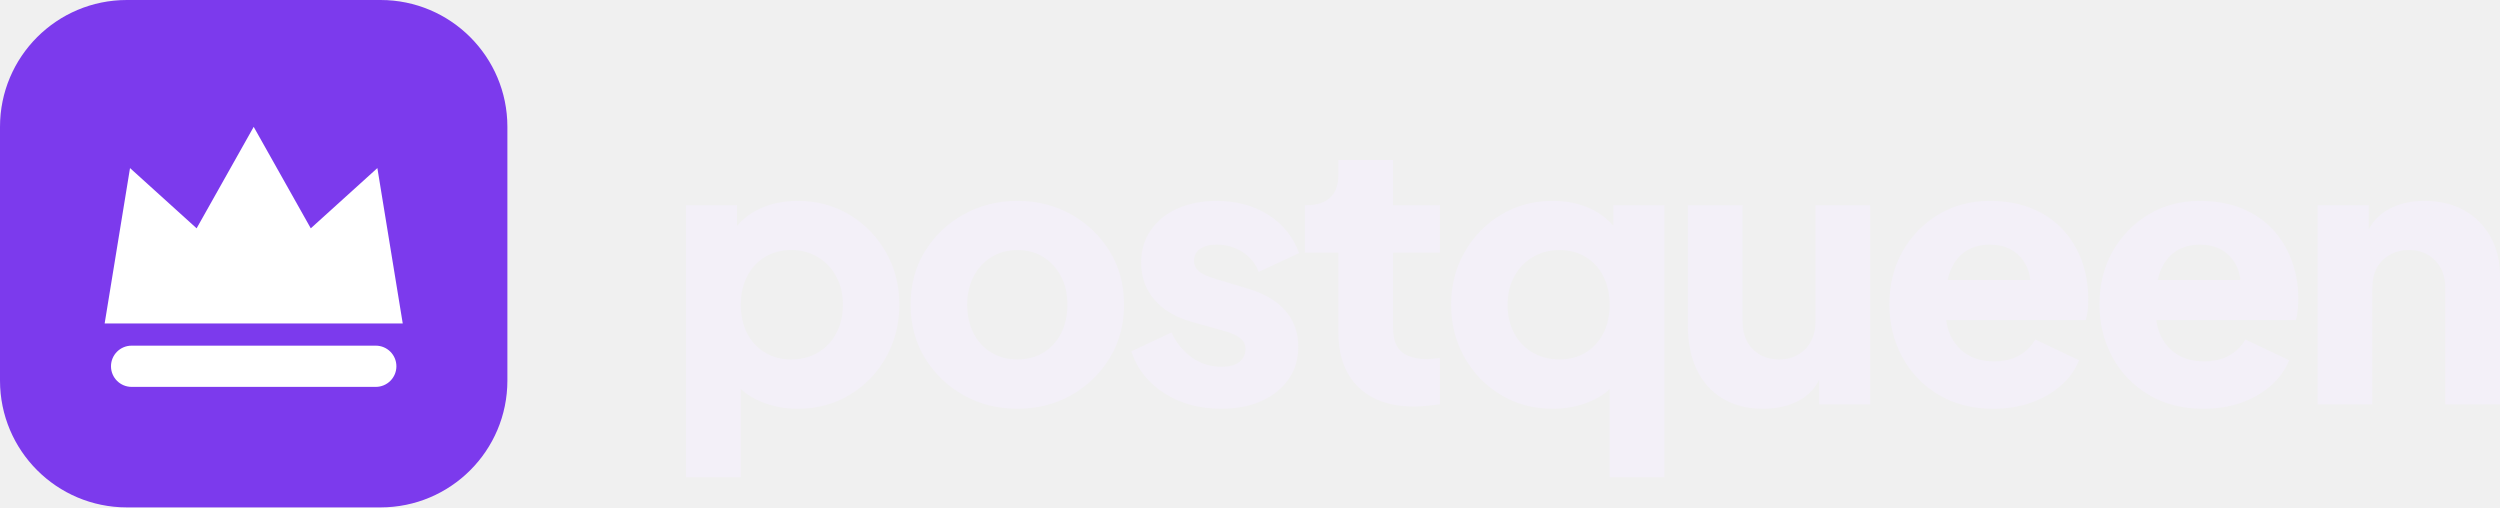
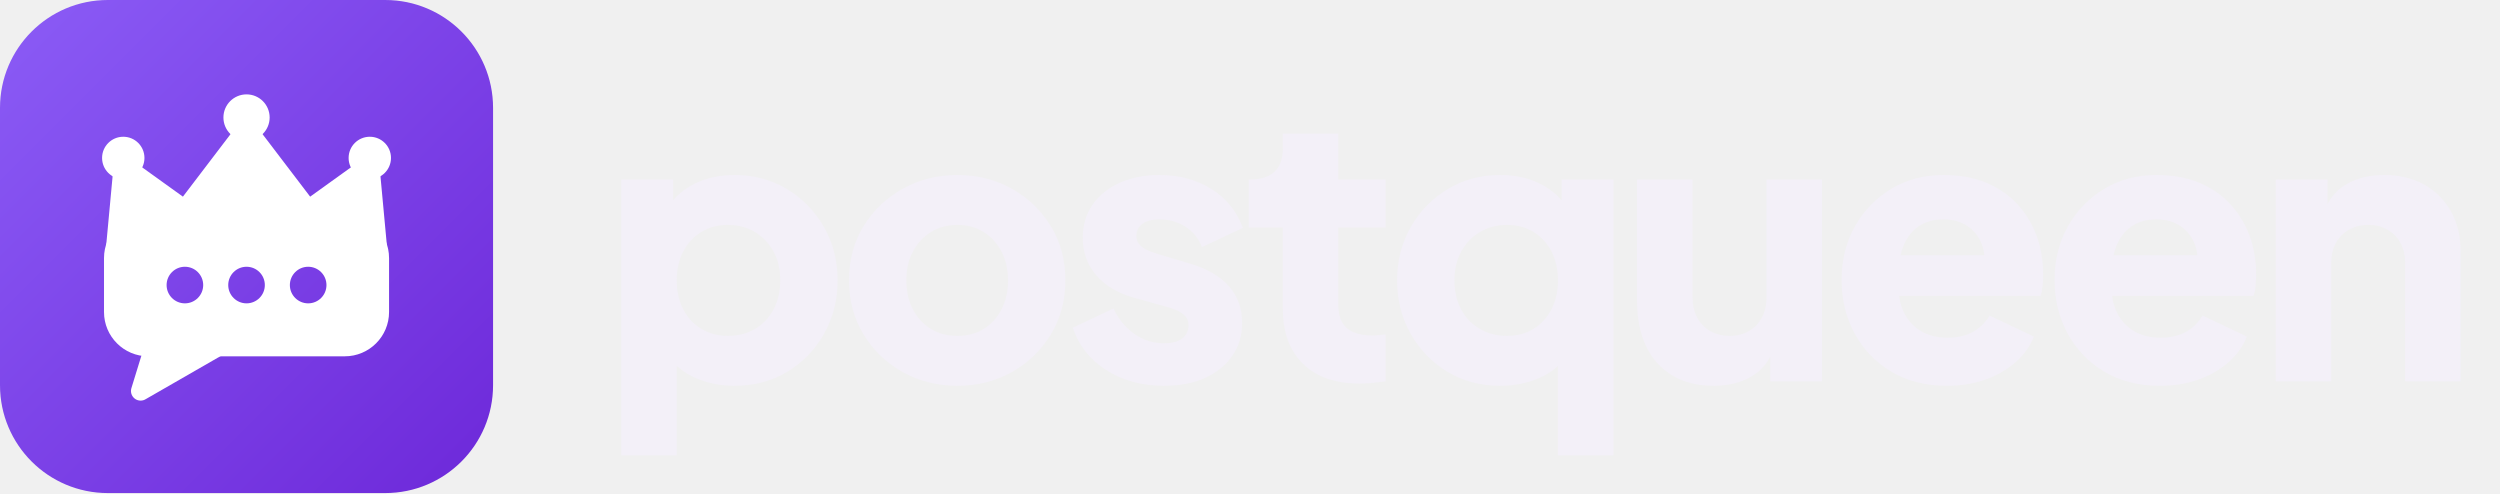
- <svg xmlns="http://www.w3.org/2000/svg" viewBox="0 0 157.67 32" width="157.67" height="32" fill="none" role="img" aria-label="postqueen">
-   <rect width="32" height="32" rx="8" fill="#7C3AED" />
-   <path d="M6.6 20.4 L8.2 10.6 L12.4 14.4 L16 8 L19.6 14.4 L23.8 10.6 L25.4 20.4 Z" fill="#FFFFFF" />
-   <rect x="7" y="21.8" width="18" height="2.6" rx="1.3" fill="#FFFFFF" />
-   <path fill="#F3F0F8" d="M43.27 30.1V12.94H46.48V15.33L46.19 14.64Q46.81 13.7 47.88 13.18Q48.95 12.67 50.33 12.67Q52.12 12.67 53.57 13.54Q55.02 14.41 55.87 15.9Q56.72 17.38 56.72 19.22Q56.72 21.04 55.88 22.53Q55.04 24.03 53.59 24.9Q52.14 25.78 50.3 25.78Q49.02 25.78 47.92 25.3Q46.83 24.83 46.16 23.91L46.72 23.2V30.1ZM49.89 22.67Q50.86 22.67 51.59 22.23Q52.33 21.8 52.74 21.02Q53.16 20.23 53.16 19.22Q53.16 18.21 52.74 17.44Q52.33 16.67 51.59 16.22Q50.86 15.77 49.89 15.77Q48.97 15.77 48.24 16.21Q47.52 16.64 47.12 17.43Q46.72 18.21 46.72 19.22Q46.72 20.23 47.12 21.02Q47.52 21.8 48.24 22.23Q48.97 22.67 49.89 22.67ZM64.17 25.78Q62.31 25.78 60.78 24.93Q59.25 24.07 58.34 22.59Q57.43 21.11 57.43 19.22Q57.43 17.31 58.34 15.84Q59.25 14.37 60.78 13.52Q62.31 12.67 64.17 12.67Q66.03 12.67 67.55 13.52Q69.07 14.37 69.98 15.84Q70.89 17.31 70.89 19.22Q70.89 21.11 69.98 22.59Q69.07 24.07 67.55 24.93Q66.03 25.78 64.17 25.78ZM64.17 22.67Q65.11 22.67 65.82 22.23Q66.52 21.8 66.92 21.02Q67.32 20.23 67.32 19.22Q67.32 18.21 66.92 17.44Q66.52 16.67 65.82 16.22Q65.11 15.77 64.17 15.77Q63.23 15.77 62.52 16.22Q61.8 16.67 61.4 17.44Q61 18.21 61 19.22Q61 20.23 61.4 21.02Q61.8 21.8 62.52 22.23Q63.23 22.67 64.17 22.67ZM77.03 25.78Q74.96 25.78 73.43 24.8Q71.9 23.82 71.35 22.16L73.88 20.97Q74.36 21.98 75.19 22.56Q76.02 23.13 77.03 23.13Q77.77 23.13 78.16 22.83Q78.55 22.53 78.55 22Q78.55 21.73 78.41 21.53Q78.27 21.34 78 21.18Q77.72 21.02 77.3 20.9L75.17 20.3Q73.62 19.87 72.8 18.89Q71.97 17.91 71.97 16.58Q71.97 15.4 72.57 14.53Q73.16 13.65 74.25 13.16Q75.33 12.67 76.73 12.67Q78.57 12.67 79.96 13.53Q81.35 14.39 81.93 15.96L79.38 17.15Q79.1 16.37 78.37 15.9Q77.65 15.43 76.73 15.43Q76.06 15.43 75.68 15.7Q75.3 15.98 75.3 16.46Q75.3 16.71 75.44 16.92Q75.58 17.13 75.89 17.29Q76.2 17.45 76.66 17.59L78.66 18.19Q80.23 18.65 81.05 19.58Q81.88 20.51 81.88 21.87Q81.88 23.04 81.27 23.91Q80.66 24.79 79.58 25.28Q78.5 25.78 77.03 25.78ZM89.2 25.64Q86.92 25.64 85.67 24.41Q84.41 23.18 84.41 20.97V15.93H82.3V12.94H82.41Q83.38 12.94 83.89 12.46Q84.41 11.98 84.41 11.01V10.09H87.86V12.94H90.81V15.93H87.86V20.74Q87.86 21.38 88.09 21.81Q88.32 22.23 88.81 22.44Q89.29 22.65 90 22.65Q90.16 22.65 90.37 22.62Q90.58 22.6 90.81 22.58V25.5Q90.46 25.55 90.02 25.59Q89.59 25.64 89.2 25.64ZM101.52 30.1V23.2L102.08 23.91Q101.43 24.83 100.33 25.3Q99.22 25.78 97.94 25.78Q96.1 25.78 94.65 24.9Q93.2 24.03 92.36 22.53Q91.52 21.04 91.52 19.22Q91.52 17.38 92.37 15.9Q93.22 14.41 94.67 13.54Q96.12 12.67 97.91 12.67Q99.29 12.67 100.36 13.18Q101.43 13.7 102.05 14.64L101.75 15.33V12.94H104.97V30.1ZM98.35 22.67Q99.29 22.67 100.01 22.23Q100.72 21.8 101.12 21.02Q101.52 20.23 101.52 19.22Q101.52 18.21 101.12 17.43Q100.72 16.64 100.01 16.21Q99.29 15.77 98.35 15.77Q97.41 15.77 96.66 16.22Q95.91 16.67 95.5 17.44Q95.08 18.21 95.08 19.22Q95.08 20.23 95.5 21.02Q95.91 21.8 96.66 22.23Q97.41 22.67 98.35 22.67ZM111.21 25.78Q109.69 25.78 108.62 25.12Q107.55 24.46 107 23.29Q106.45 22.12 106.45 20.55V12.94H109.9V20.28Q109.9 20.99 110.18 21.53Q110.47 22.07 111 22.37Q111.53 22.67 112.2 22.67Q112.89 22.67 113.4 22.37Q113.92 22.07 114.21 21.53Q114.5 20.99 114.5 20.28V12.94H117.95V25.5H114.73V23.02L114.91 23.57Q114.47 24.7 113.5 25.24Q112.52 25.78 111.21 25.78ZM125.72 25.78Q123.72 25.78 122.25 24.89Q120.77 24 119.97 22.51Q119.16 21.02 119.16 19.2Q119.16 17.31 120 15.84Q120.84 14.37 122.27 13.52Q123.7 12.67 125.49 12.67Q126.98 12.67 128.13 13.14Q129.28 13.61 130.08 14.46Q130.87 15.31 131.29 16.43Q131.7 17.54 131.7 18.85Q131.7 19.22 131.67 19.58Q131.63 19.93 131.54 20.19H122.13V17.66H129.58L127.95 18.85Q128.18 17.86 127.93 17.09Q127.67 16.32 127.04 15.87Q126.41 15.43 125.49 15.43Q124.59 15.43 123.95 15.86Q123.3 16.3 122.98 17.15Q122.66 18 122.73 19.22Q122.64 20.28 122.98 21.08Q123.33 21.89 124.04 22.34Q124.75 22.79 125.77 22.79Q126.69 22.79 127.34 22.42Q128 22.05 128.36 21.41L131.12 22.72Q130.76 23.64 129.96 24.33Q129.17 25.02 128.09 25.4Q127.01 25.78 125.72 25.78ZM138.97 25.78Q136.97 25.78 135.5 24.89Q134.02 24 133.22 22.51Q132.41 21.02 132.41 19.2Q132.41 17.31 133.25 15.84Q134.09 14.37 135.52 13.52Q136.94 12.67 138.74 12.67Q140.23 12.67 141.38 13.14Q142.53 13.61 143.33 14.46Q144.12 15.31 144.53 16.43Q144.95 17.54 144.95 18.85Q144.95 19.22 144.91 19.58Q144.88 19.93 144.79 20.19H135.38V17.66H142.83L141.2 18.85Q141.43 17.86 141.18 17.09Q140.92 16.32 140.29 15.87Q139.66 15.43 138.74 15.43Q137.84 15.43 137.2 15.86Q136.55 16.3 136.23 17.15Q135.91 18 135.98 19.22Q135.89 20.28 136.23 21.08Q136.58 21.89 137.29 22.34Q138 22.79 139.01 22.79Q139.93 22.79 140.59 22.42Q141.25 22.05 141.61 21.41L144.37 22.72Q144 23.64 143.21 24.33Q142.42 25.02 141.34 25.4Q140.26 25.78 138.97 25.78ZM146.17 25.5V12.94H149.39V15.43L149.2 14.87Q149.64 13.75 150.62 13.21Q151.59 12.67 152.91 12.67Q154.33 12.67 155.4 13.26Q156.47 13.86 157.07 14.93Q157.67 16 157.67 17.43V25.5H154.22V18.16Q154.22 17.43 153.93 16.9Q153.64 16.37 153.12 16.07Q152.61 15.77 151.92 15.77Q151.25 15.77 150.72 16.07Q150.19 16.37 149.9 16.9Q149.62 17.43 149.62 18.16V25.5Z" />
+ <svg xmlns="http://www.w3.org/2000/svg" viewBox="0 0 649 128" width="649" height="128">
+   <defs>
+     <linearGradient id="pqg" gradientUnits="userSpaceOnUse" x1="0" y1="0" x2="512" y2="512">
+       <stop offset="0" stop-color="#8B5CF6" />
+       <stop offset="1" stop-color="#6D28D9" />
+     </linearGradient>
+   </defs>
+   <g transform="scale(0.25)">
+     <rect width="512" height="512" rx="112" fill="url(#pqg)" />
+     <path d="M120 258L128 172L192 218L256 134L320 218L384 172L392 258ZM162 354L146 406L226 360Z" fill="#FFFFFF" stroke="#FFFFFF" stroke-width="20" stroke-linejoin="round" />
+     <path d="M106 164A22 22 0 1 0 150 164A22 22 0 1 0 106 164ZM232 122A24 24 0 1 0 280 122A24 24 0 1 0 232 122ZM362 164A22 22 0 1 0 406 164A22 22 0 1 0 362 164ZM154 222H358A46 46 0 0 1 404 268V324A46 46 0 0 1 358 370H154A46 46 0 0 1 108 324V268A46 46 0 0 1 154 222ZM173 296A19 19 0 1 0 211 296A19 19 0 1 0 173 296ZM237 296A19 19 0 1 0 275 296A19 19 0 1 0 237 296ZM301 296A19 19 0 1 0 339 296A19 19 0 1 0 301 296Z" fill="#FFFFFF" fill-rule="evenodd" />
+   </g>
+   <g transform="translate(399.50 99)">
+     <g fill="#F3F0F8">
+       <path transform="translate(-243.50 0.00) scale(0.096 -0.096)" d="M55 -200V546H195V442L182 472Q209 513 255.5 535.5Q302 558 362 558Q440 558 503.0 520.0Q566 482 603.0 417.5Q640 353 640 273Q640 194 603.5 129.0Q567 64 504.0 26.0Q441 -12 361 -12Q305 -12 257.5 8.5Q210 29 181 69L205 100V-200ZM343 123Q385 123 417.0 142.0Q449 161 467.0 195.0Q485 229 485 273Q485 317 467.0 350.5Q449 384 417.0 403.5Q385 423 343 423Q303 423 271.5 404.0Q240 385 222.5 351.0Q205 317 205 273Q205 229 222.5 195.0Q240 161 271.5 142.0Q303 123 343 123Z" />
+       <path transform="translate(-182.26 0.00) scale(0.096 -0.096)" d="M326 -12Q245 -12 178.5 25.0Q112 62 72.5 126.5Q33 191 33 273Q33 356 72.5 420.0Q112 484 178.5 521.0Q245 558 326 558Q407 558 473.0 521.0Q539 484 578.5 420.0Q618 356 618 273Q618 191 578.5 126.5Q539 62 473.0 25.0Q407 -12 326 -12ZM326 123Q367 123 397.5 142.0Q428 161 445.5 195.0Q463 229 463 273Q463 317 445.5 350.5Q428 384 397.5 403.5Q367 423 326 423Q285 423 254.0 403.5Q223 384 205.5 350.5Q188 317 188 273Q188 229 205.5 195.0Q223 161 254.0 142.0Q285 123 326 123Z" />
+       <path transform="translate(-123.12 0.00) scale(0.096 -0.096)" d="M269 -12Q179 -12 112.5 30.5Q46 73 22 145L132 197Q153 153 189.0 128.0Q225 103 269 103Q301 103 318.0 116.0Q335 129 335 152Q335 164 329.0 172.5Q323 181 311.0 188.0Q299 195 281 200L188 226Q121 245 85.0 287.5Q49 330 49 388Q49 439 75.0 477.0Q101 515 148.0 536.5Q195 558 256 558Q336 558 396.5 520.5Q457 483 482 415L371 363Q359 397 327.5 417.5Q296 438 256 438Q227 438 210.5 426.0Q194 414 194 393Q194 382 200.0 373.0Q206 364 219.5 357.0Q233 350 253 344L340 318Q408 298 444.0 257.5Q480 217 480 158Q480 107 453.5 69.0Q427 31 380.0 9.5Q333 -12 269 -12Z" />
+       <path transform="translate(-77.04 0.00) scale(0.096 -0.096)" d="M318 -6Q219 -6 164.5 47.5Q110 101 110 197V416H18V546H23Q65 546 87.5 567.0Q110 588 110 630V670H260V546H388V416H260V207Q260 179 270.0 160.5Q280 142 301.0 133.0Q322 124 353 124Q360 124 369.0 125.0Q378 126 388 127V0Q373 -2 354.0 -4.0Q335 -6 318 -6Z" />
+       <path transform="translate(-39.98 0.00) scale(0.096 -0.096)" d="M468 -200V100L492 69Q464 29 416.0 8.5Q368 -12 312 -12Q232 -12 169.0 26.0Q106 64 69.5 129.0Q33 194 33 273Q33 353 70.0 417.5Q107 482 170.0 520.0Q233 558 311 558Q371 558 417.5 535.5Q464 513 491 472L478 442V546H618V-200ZM330 123Q371 123 402.0 142.0Q433 161 450.5 195.0Q468 229 468 273Q468 317 450.5 351.0Q433 385 402.0 404.0Q371 423 330 423Q289 423 256.5 403.5Q224 384 206.0 350.5Q188 317 188 273Q188 229 206.0 195.0Q224 161 256.5 142.0Q289 123 330 123Z" />
+       <path transform="translate(21.26 0.00) scale(0.096 -0.096)" d="M251 -12Q185 -12 138.5 16.5Q92 45 68.0 96.0Q44 147 44 215V546H194V227Q194 196 206.5 172.5Q219 149 242.0 136.0Q265 123 294 123Q324 123 346.5 136.0Q369 149 381.5 172.5Q394 196 394 227V546H544V0H404V108L412 84Q393 35 350.5 11.5Q308 -12 251 -12Z" />
+       <path transform="translate(75.41 0.00) scale(0.096 -0.096)" d="M318 -12Q231 -12 167.0 26.5Q103 65 68.0 130.0Q33 195 33 274Q33 356 69.5 420.0Q106 484 168.0 521.0Q230 558 308 558Q373 558 423.0 537.5Q473 517 507.5 480.0Q542 443 560.0 394.5Q578 346 578 289Q578 273 576.5 257.5Q575 242 571 231H162V341H486L415 289Q425 332 414.0 365.5Q403 399 375.5 418.5Q348 438 308 438Q269 438 241.0 419.0Q213 400 199.0 363.0Q185 326 188 273Q184 227 199.0 192.0Q214 157 245.0 137.5Q276 118 320 118Q360 118 388.5 134.0Q417 150 433 178L553 121Q537 81 502.5 51.0Q468 21 421.0 4.5Q374 -12 318 -12Z" />
+       <path transform="translate(130.70 0.00) scale(0.096 -0.096)" d="M318 -12Q231 -12 167.0 26.5Q103 65 68.0 130.0Q33 195 33 274Q33 356 69.5 420.0Q106 484 168.0 521.0Q230 558 308 558Q373 558 423.0 537.5Q473 517 507.5 480.0Q542 443 560.0 394.5Q578 346 578 289Q578 273 576.5 257.5Q575 242 571 231H162V341H486L415 289Q425 332 414.0 365.5Q403 399 375.5 418.5Q348 438 308 438Q269 438 241.0 419.0Q213 400 199.0 363.0Q185 326 188 273Q184 227 199.0 192.0Q214 157 245.0 137.5Q276 118 320 118Q360 118 388.5 134.0Q417 150 433 178L553 121Q537 81 502.5 51.0Q468 21 421.0 4.5Q374 -12 318 -12Z" />
+       <path transform="translate(186.00 0.00) scale(0.096 -0.096)" d="M55 0V546H195V438L187 462Q206 511 248.5 534.5Q291 558 348 558Q410 558 456.5 532.0Q503 506 529.0 459.5Q555 413 555 350.698V0H405V319Q405 351 392.5 374.0Q380 397 357.407 410.0Q334.814 423 305.407 423Q276 423 253.0 410.0Q230 397 217.5 374.0Q205 351 205 319V0Z" />
+     </g>
+   </g>
</svg>
